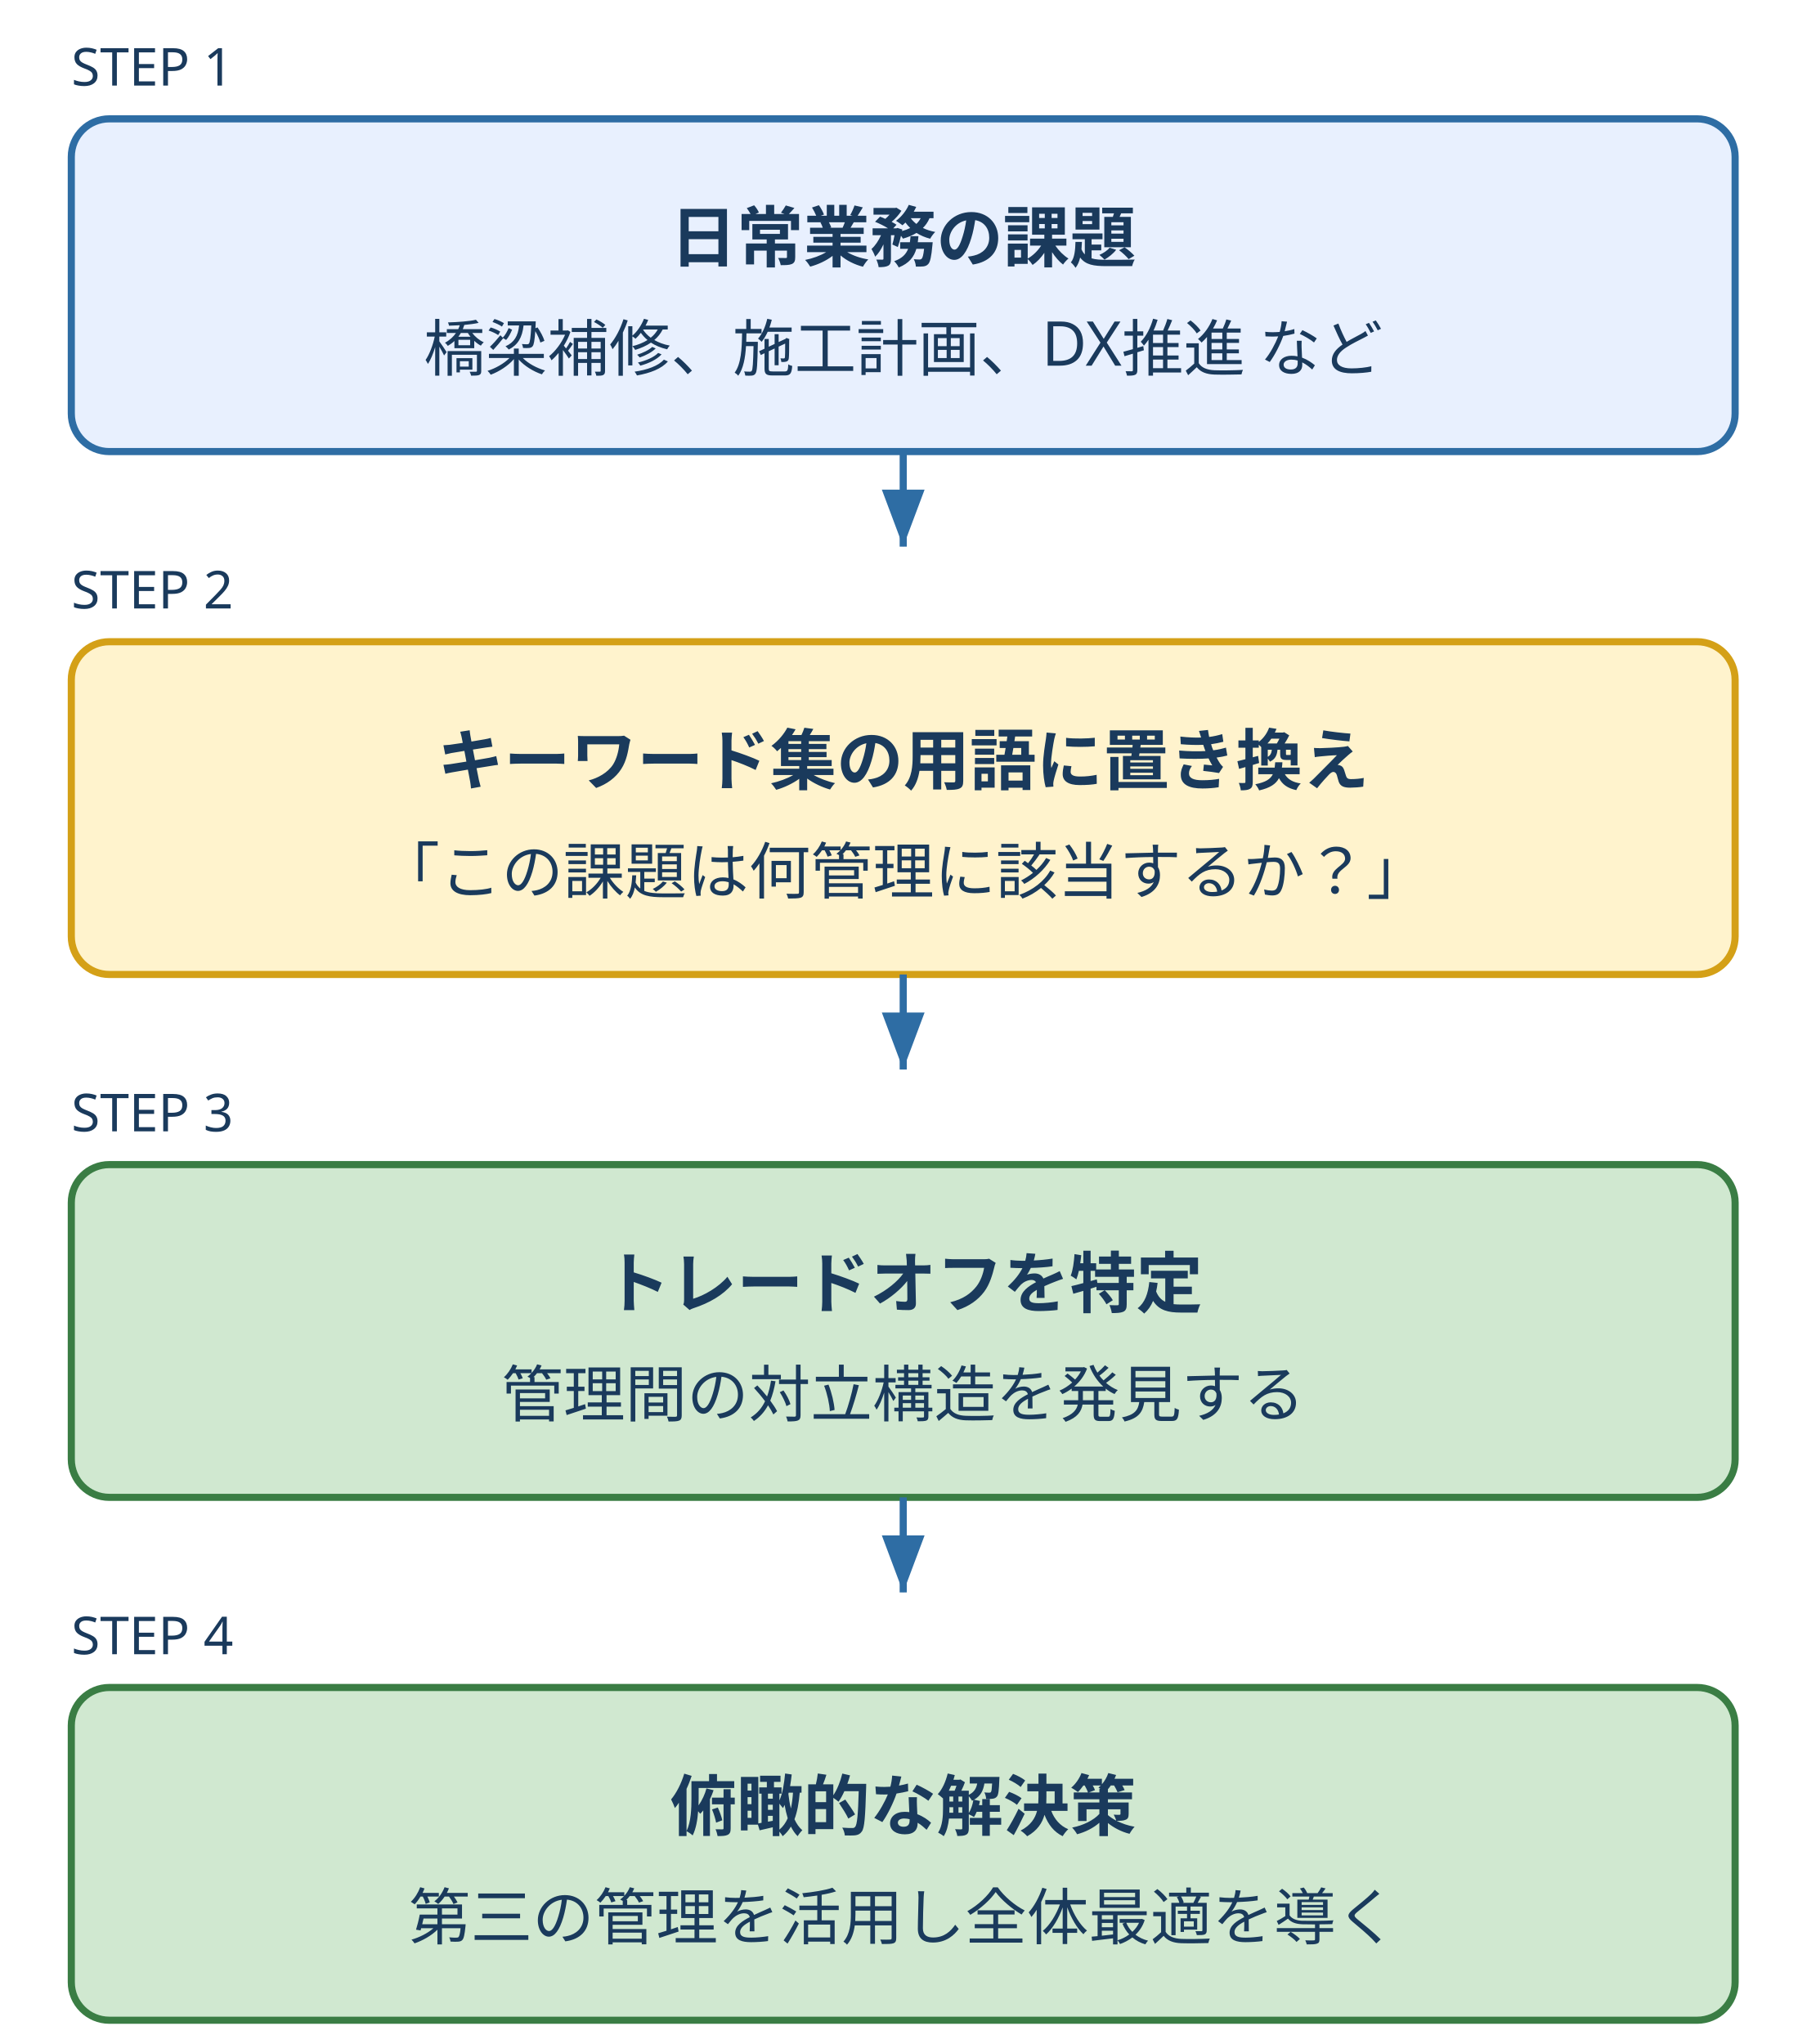
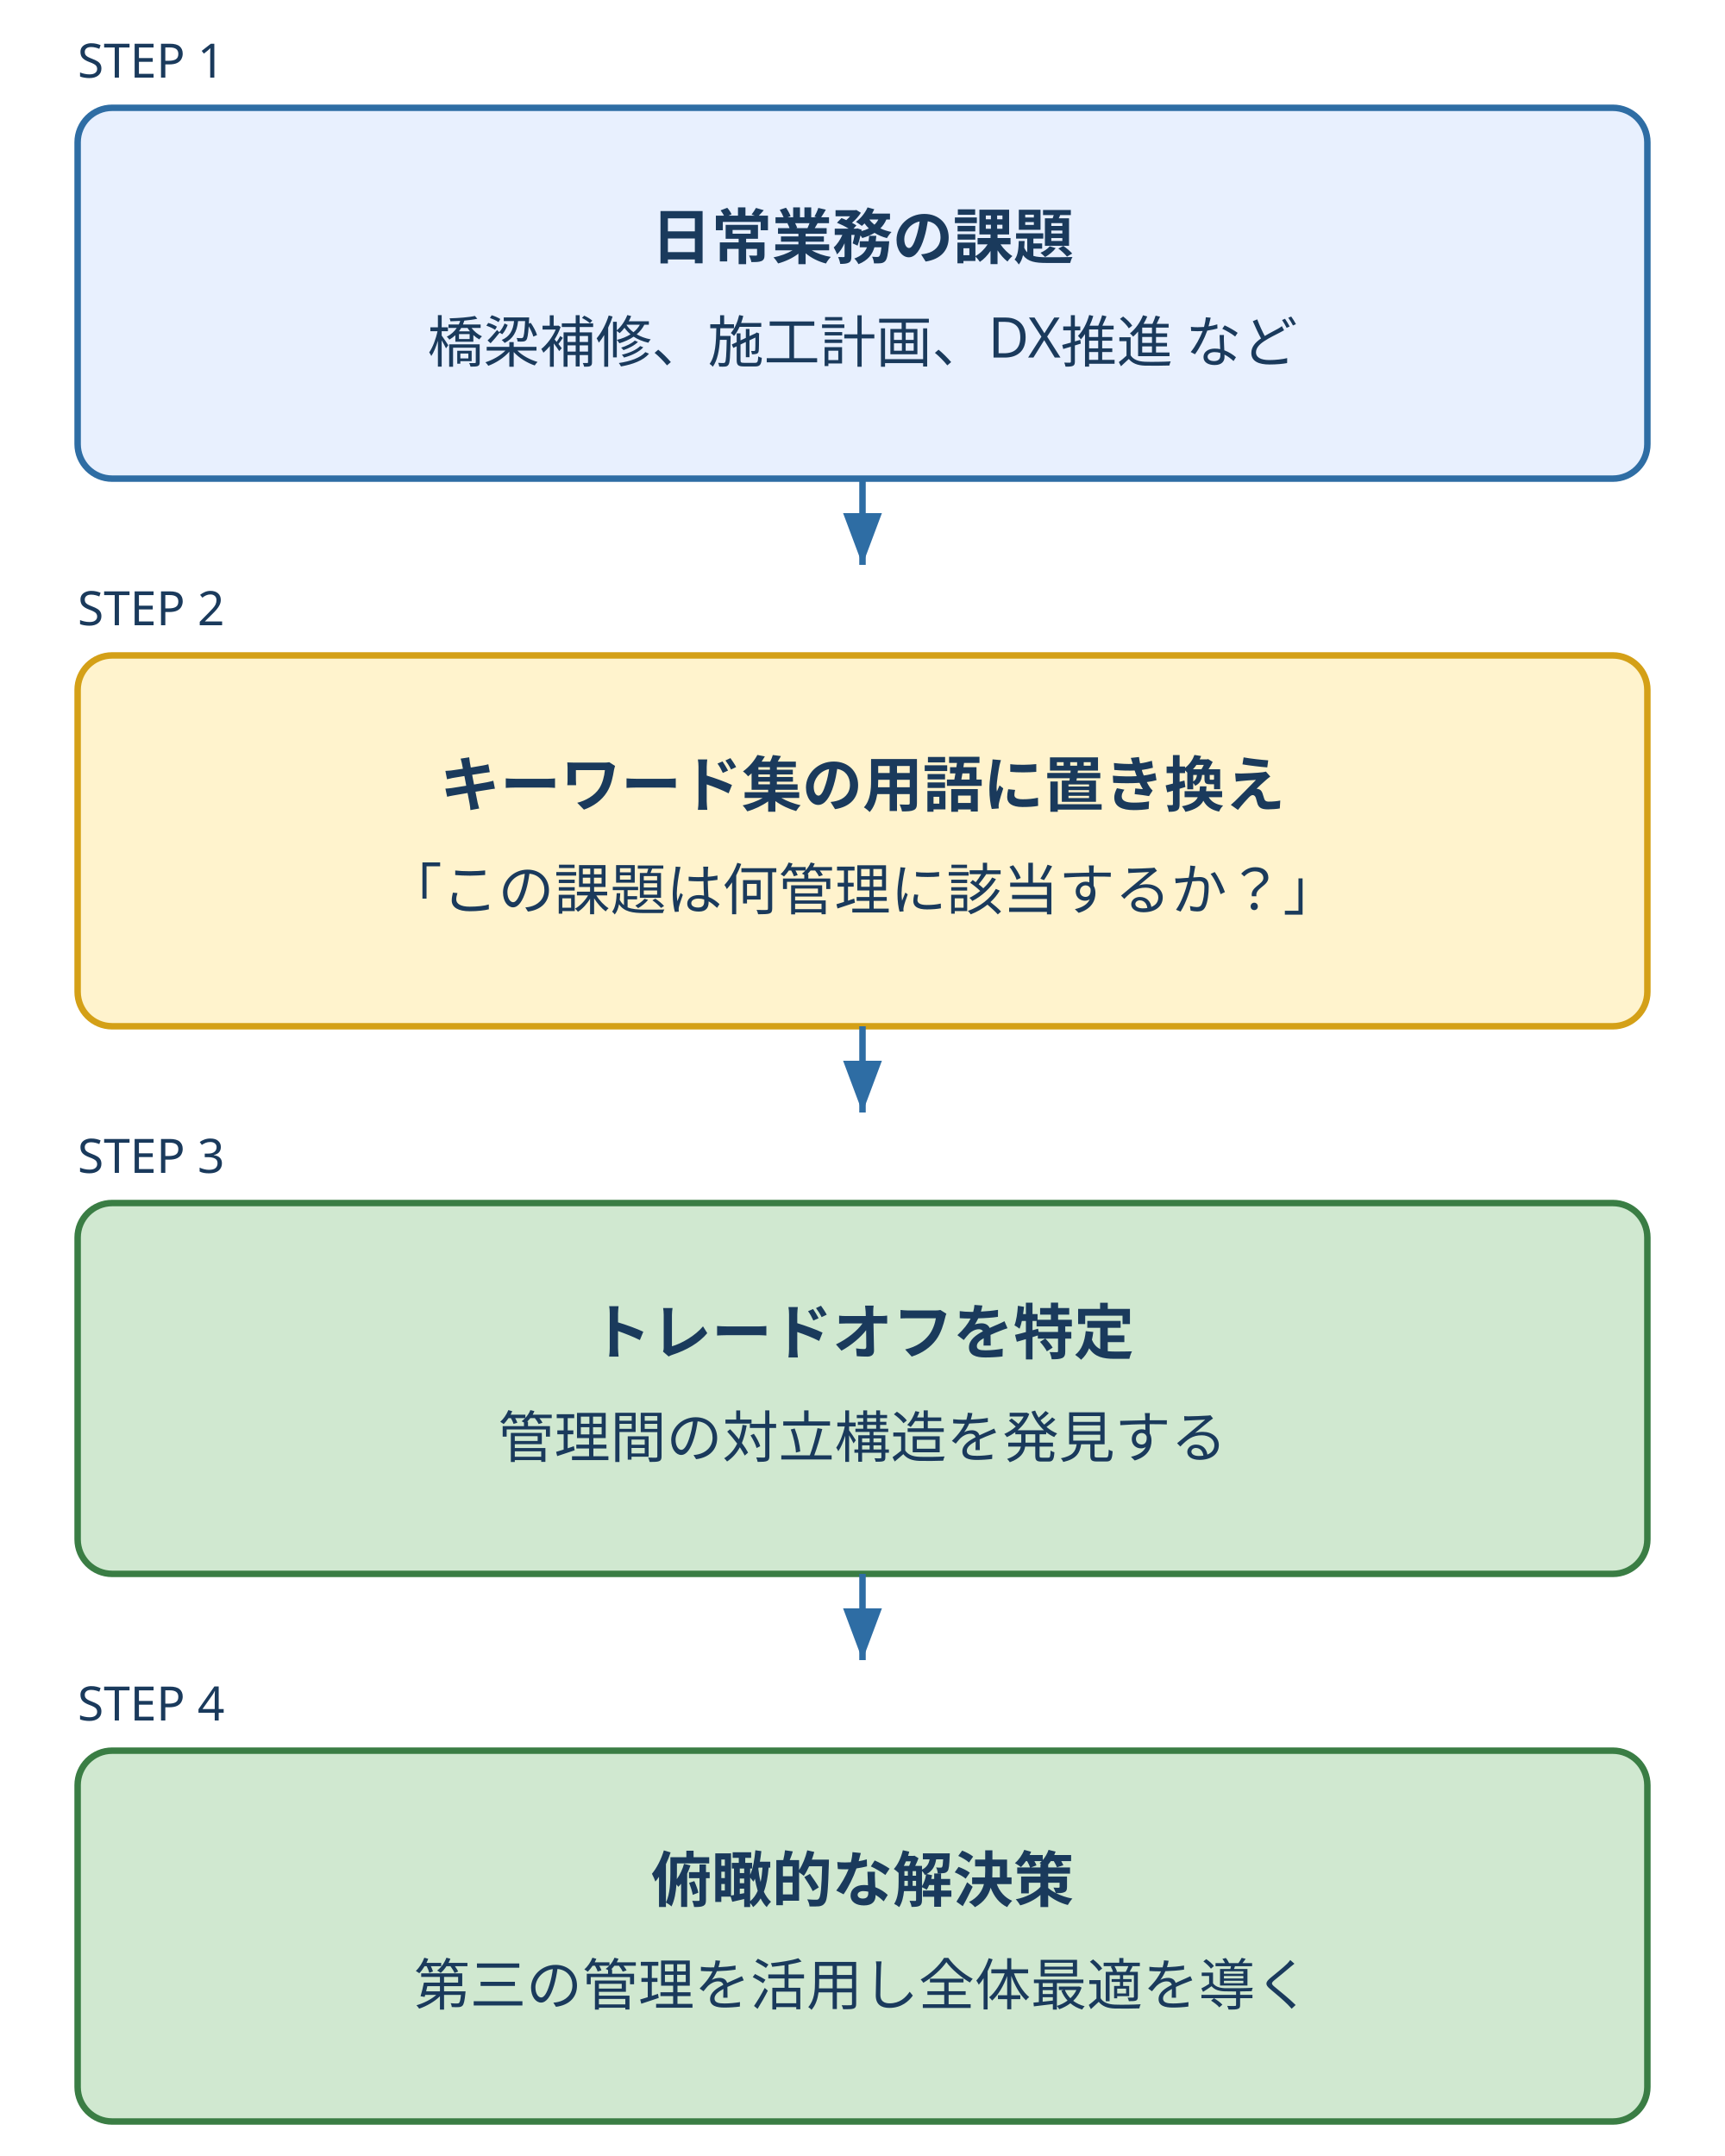
- <svg xmlns="http://www.w3.org/2000/svg" width="380" height="430" viewBox="0 0 380 430" role="img" aria-label="日常業務での5管理マッピングフロー" style="max-width:380px;width:100%">
+ <svg xmlns="http://www.w3.org/2000/svg" width="400" height="500" viewBox="0 0 400 500" role="img" aria-label="日常業務での5管理マッピングフロー" style="max-width:400px;width:100%">
  <defs>
    <marker id="arrow1" markerWidth="8" markerHeight="6" refX="8" refY="3" orient="auto">
      <polygon points="0,0 8,3 0,6" fill="#2e6da4" />
    </marker>
  </defs>
  <style>
    text { font-family: "Hiragino Sans", "Yu Gothic", sans-serif; fill: #1a3a5c; }
  </style>
-   <text x="15" y="18" font-size="11" fill="#8a8a8a">STEP 1</text>
-   <rect x="15" y="25" width="350" height="70" rx="8" fill="#e8f0fe" stroke="#2e6da4" stroke-width="1.5" />
-   <text x="190" y="55" text-anchor="middle" font-size="14" font-weight="bold" fill="#1a3a5c">日常業務の課題</text>
-   <text x="190" y="78" text-anchor="middle" font-size="13" fill="#555">橋梁補修、施工計画、DX推進 など</text>
-   <line x1="190" y1="95" x2="190" y2="115" stroke="#2e6da4" stroke-width="1.5" marker-end="url(#arrow1)" />
-   <text x="15" y="128" font-size="11" fill="#8a8a8a">STEP 2</text>
-   <rect x="15" y="135" width="350" height="70" rx="8" fill="#fff3cd" stroke="#d4a017" stroke-width="1.5" />
-   <text x="190" y="165" text-anchor="middle" font-size="14" font-weight="bold" fill="#1a3a5c">キーワード集の用語に置き換え</text>
-   <text x="190" y="188" text-anchor="middle" font-size="13" fill="#555">「この課題は何管理に該当するか？」</text>
-   <line x1="190" y1="205" x2="190" y2="225" stroke="#2e6da4" stroke-width="1.5" marker-end="url(#arrow1)" />
-   <text x="15" y="238" font-size="11" fill="#8a8a8a">STEP 3</text>
-   <rect x="15" y="245" width="350" height="70" rx="8" fill="#d0e8d0" stroke="#3a7d44" stroke-width="1.5" />
-   <text x="190" y="275" text-anchor="middle" font-size="14" font-weight="bold" fill="#1a3a5c">トレードオフを特定</text>
-   <text x="190" y="298" text-anchor="middle" font-size="13" fill="#555">管理間の対立構造を発見する</text>
-   <line x1="190" y1="315" x2="190" y2="335" stroke="#2e6da4" stroke-width="1.5" marker-end="url(#arrow1)" />
-   <text x="15" y="348" font-size="11" fill="#8a8a8a">STEP 4</text>
-   <rect x="15" y="355" width="350" height="70" rx="8" fill="#d0e8d0" stroke="#3a7d44" stroke-width="1.5" />
-   <text x="190" y="385" text-anchor="middle" font-size="14" font-weight="bold" fill="#1a3a5c">俯瞰的な解決策</text>
-   <text x="190" y="408" text-anchor="middle" font-size="13" fill="#555">第三の管理を活用し全体最適を導く</text>
+   <text x="18" y="18" font-size="11" fill="#8a8a8a">STEP 1</text>
+   <rect x="18" y="25" width="364" height="86" rx="8" fill="#e8f0fe" stroke="#2e6da4" stroke-width="1.5" />
+   <text x="200" y="60" text-anchor="middle" font-size="14" font-weight="bold" fill="#1a3a5c">日常業務の課題</text>
+   <text x="200" y="84" text-anchor="middle" font-size="13" fill="#555">橋梁補修、施工計画、DX推進 など</text>
+   <line x1="200" y1="111" x2="200" y2="131" stroke="#2e6da4" stroke-width="1.5" marker-end="url(#arrow1)" />
+   <text x="18" y="145" font-size="11" fill="#8a8a8a">STEP 2</text>
+   <rect x="18" y="152" width="364" height="86" rx="8" fill="#fff3cd" stroke="#d4a017" stroke-width="1.5" />
+   <text x="200" y="187" text-anchor="middle" font-size="14" font-weight="bold" fill="#1a3a5c">キーワード集の用語に置き換え</text>
+   <text x="200" y="211" text-anchor="middle" font-size="13" fill="#555">「この課題は何管理に該当するか？」</text>
+   <line x1="200" y1="238" x2="200" y2="258" stroke="#2e6da4" stroke-width="1.5" marker-end="url(#arrow1)" />
+   <text x="18" y="272" font-size="11" fill="#8a8a8a">STEP 3</text>
+   <rect x="18" y="279" width="364" height="86" rx="8" fill="#d0e8d0" stroke="#3a7d44" stroke-width="1.5" />
+   <text x="200" y="314" text-anchor="middle" font-size="14" font-weight="bold" fill="#1a3a5c">トレードオフを特定</text>
+   <text x="200" y="338" text-anchor="middle" font-size="13" fill="#555">管理間の対立構造を発見する</text>
+   <line x1="200" y1="365" x2="200" y2="385" stroke="#2e6da4" stroke-width="1.5" marker-end="url(#arrow1)" />
+   <text x="18" y="399" font-size="11" fill="#8a8a8a">STEP 4</text>
+   <rect x="18" y="406" width="364" height="86" rx="8" fill="#d0e8d0" stroke="#3a7d44" stroke-width="1.5" />
+   <text x="200" y="441" text-anchor="middle" font-size="14" font-weight="bold" fill="#1a3a5c">俯瞰的な解決策</text>
+   <text x="200" y="465" text-anchor="middle" font-size="13" fill="#555">第三の管理を活用し全体最適を導く</text>
</svg>
